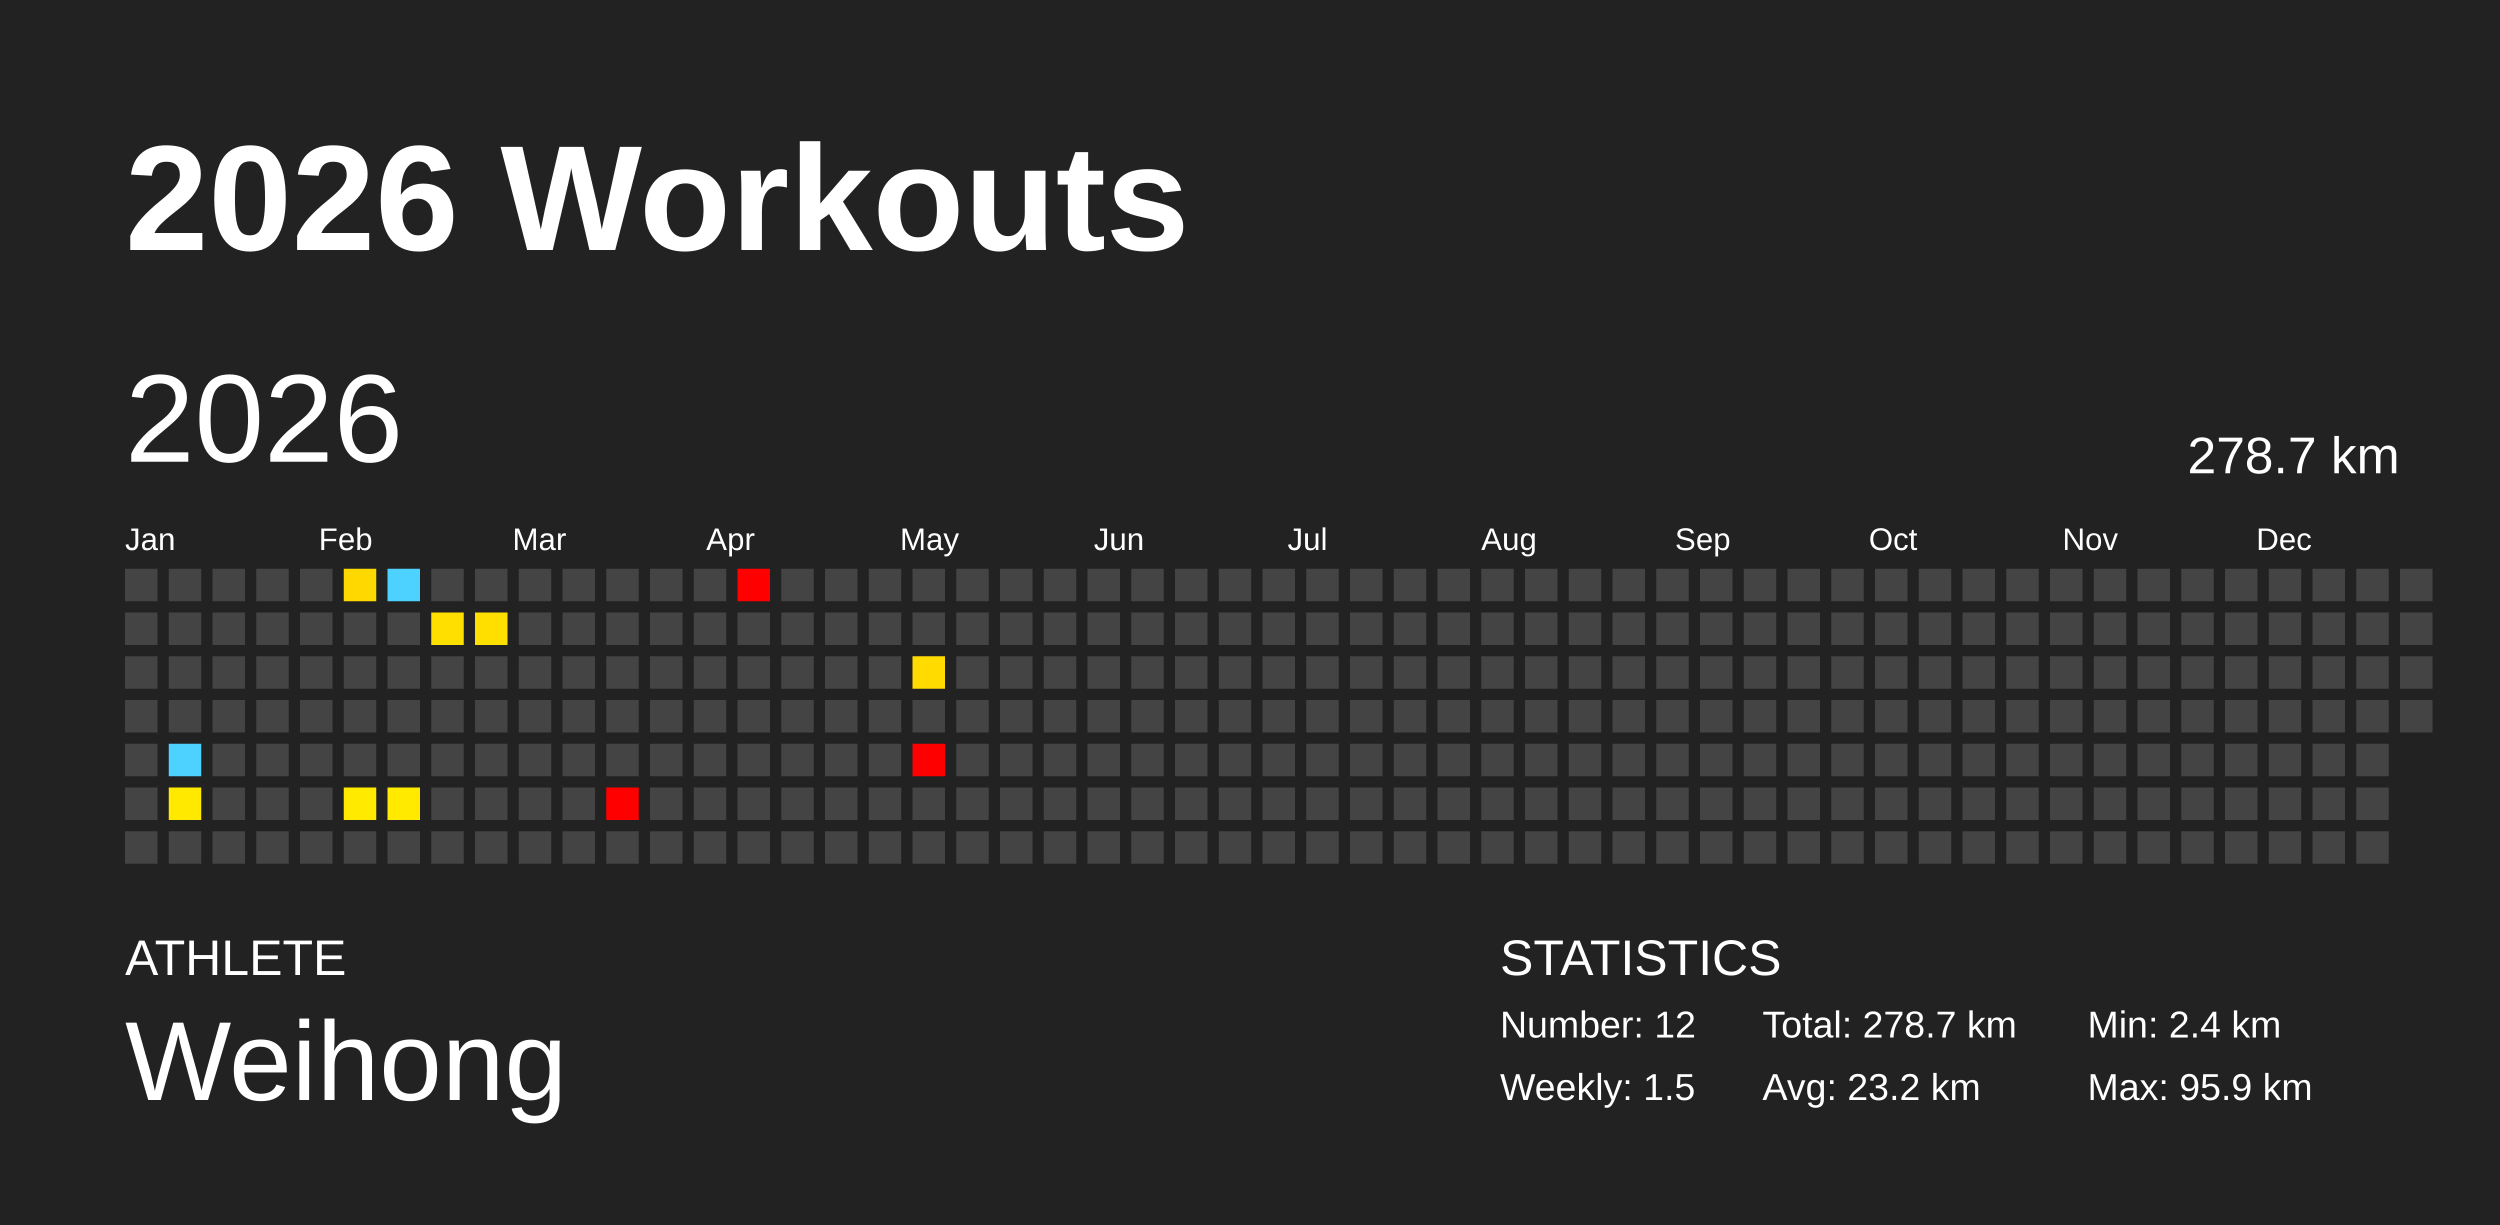
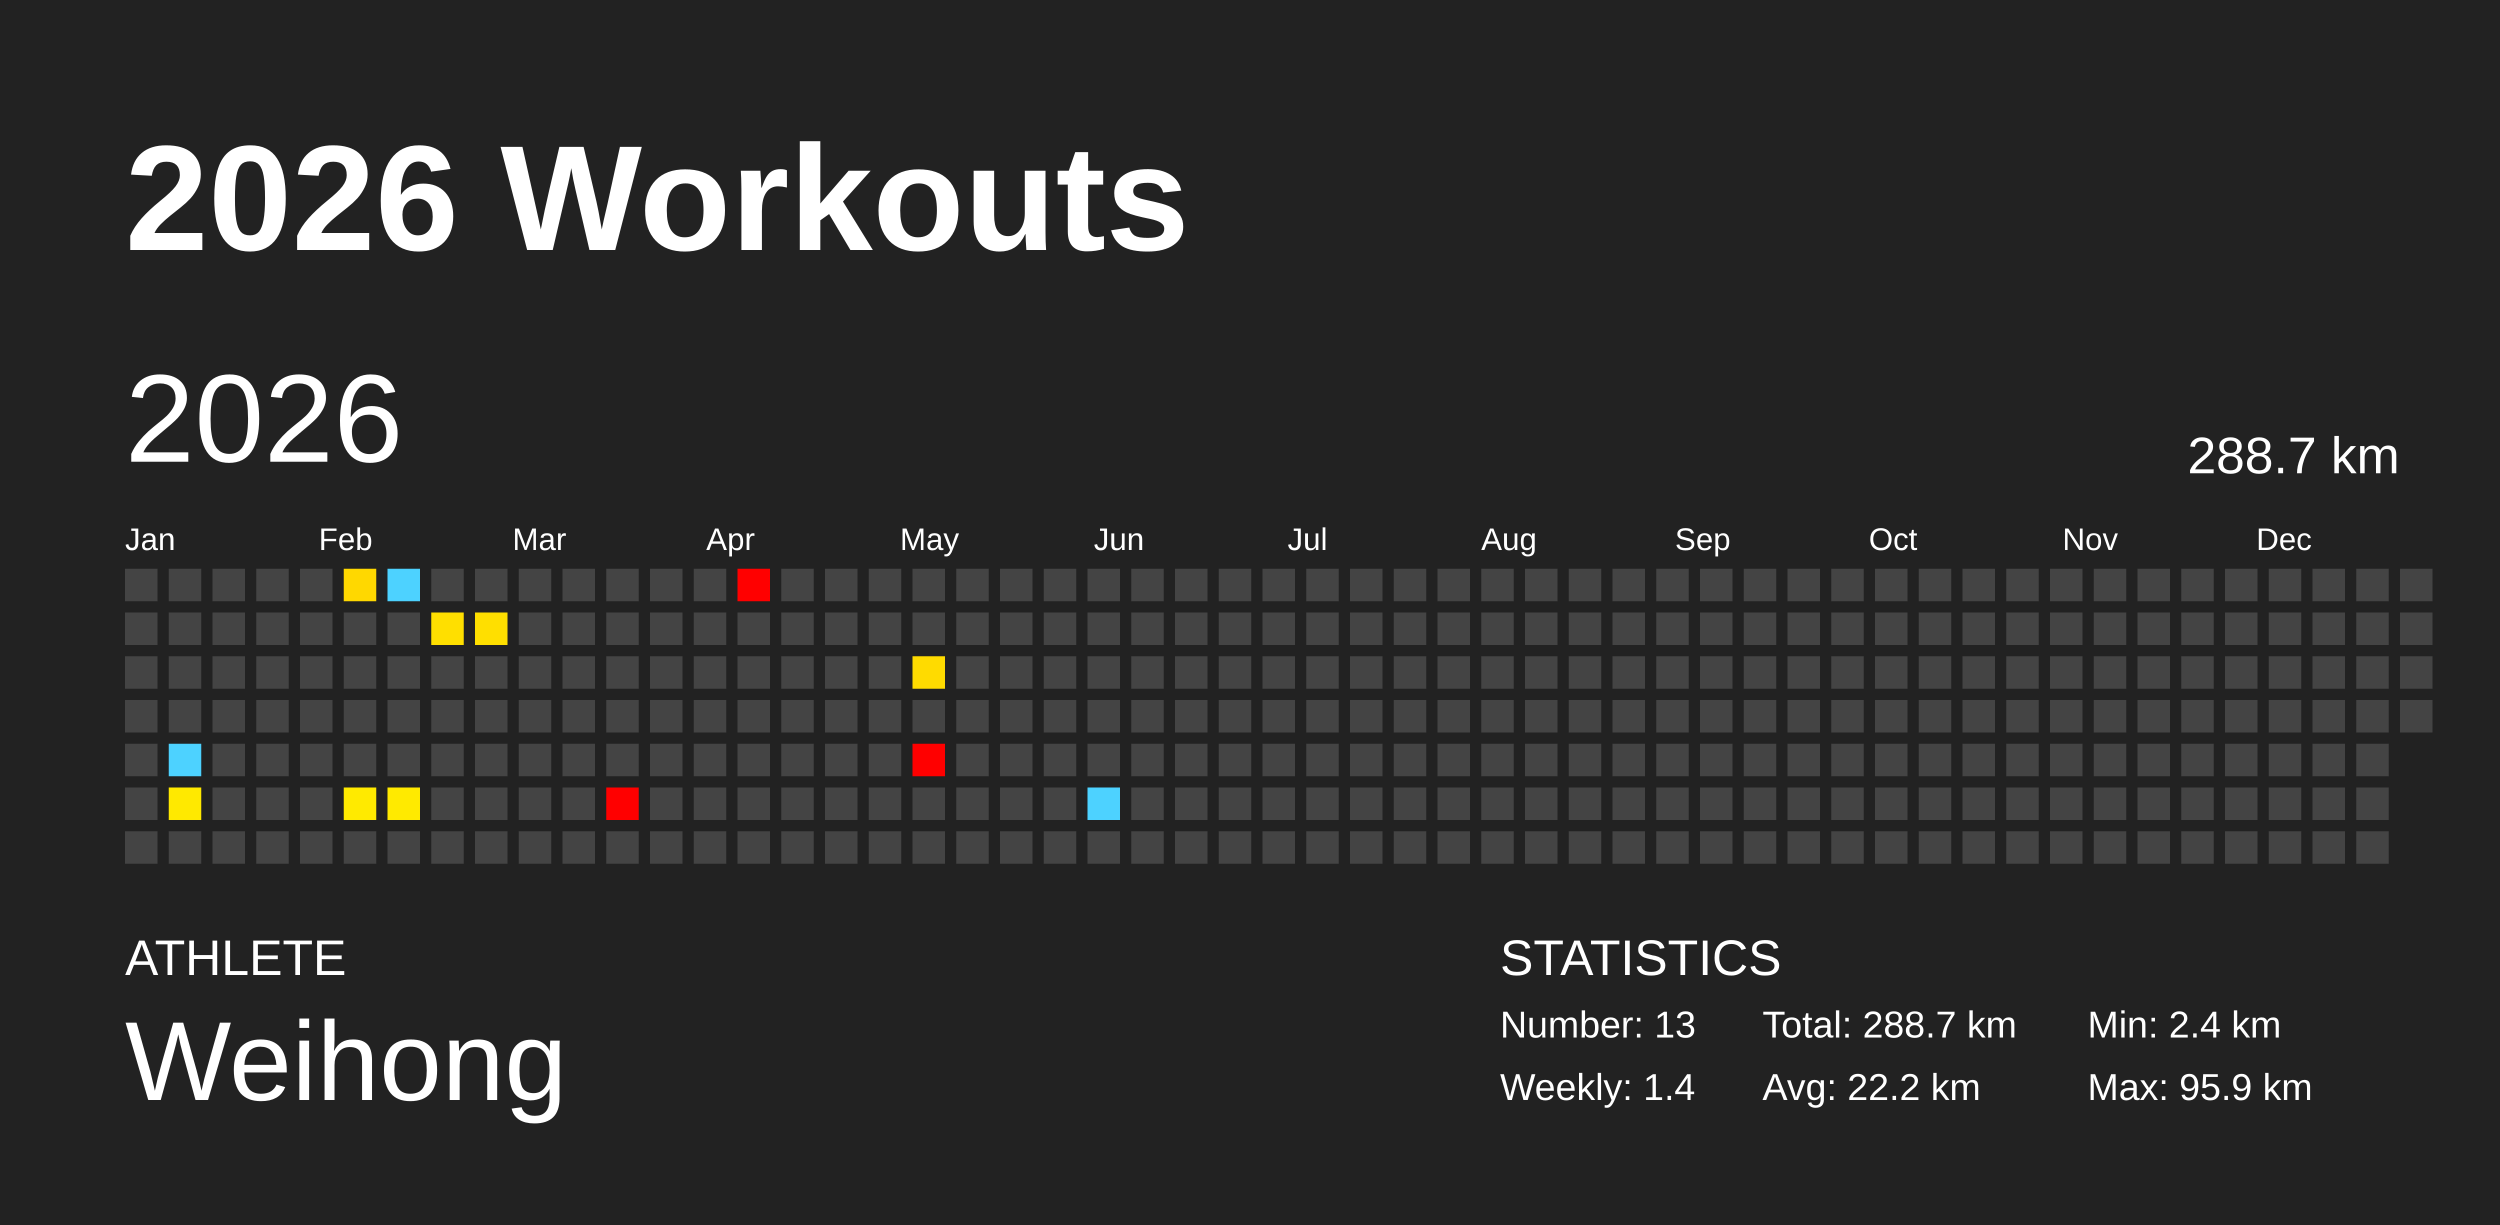
<svg xmlns="http://www.w3.org/2000/svg" baseProfile="full" height="98mm" version="1.1" viewBox="0,0,200,98" width="200mm">
  <defs />
  <rect fill="#222222" height="98" width="200" x="0" y="0" />
  <text fill="#FFFFFF" style="font-size:12px; font-family:Arial; font-weight:bold;" x="10" y="20">2026 Workouts</text>
  <text fill="#FFFFFF" style="font-size:4px; font-family:Arial" x="10" y="78">ATHLETE</text>
  <text fill="#FFFFFF" style="font-size:9px; font-family:Arial" x="10" y="88">Weihong</text>
  <text fill="#FFFFFF" style="font-size:4px; font-family:Arial" x="120" y="78">STATISTICS</text>
-   <text fill="#FFFFFF" style="font-size:3px; font-family:Arial" x="120" y="83">Number: 12</text>
-   <text fill="#FFFFFF" style="font-size:3px; font-family:Arial" x="120" y="88">Weekly: 1.5</text>
-   <text fill="#FFFFFF" style="font-size:3px; font-family:Arial" x="141" y="83">Total: 278.7 km</text>
-   <text fill="#FFFFFF" style="font-size:3px; font-family:Arial" x="141" y="88">Avg: 23.2 km</text>
+   <text fill="#FFFFFF" style="font-size:3px; font-family:Arial" x="120" y="83">Number: 13</text>
+   <text fill="#FFFFFF" style="font-size:3px; font-family:Arial" x="120" y="88">Weekly: 1.4</text>
+   <text fill="#FFFFFF" style="font-size:3px; font-family:Arial" x="141" y="83">Total: 288.7 km</text>
+   <text fill="#FFFFFF" style="font-size:3px; font-family:Arial" x="141" y="88">Avg: 22.2 km</text>
  <text fill="#FFFFFF" style="font-size:3px; font-family:Arial" x="167" y="83">Min: 2.4 km</text>
  <text fill="#FFFFFF" style="font-size:3px; font-family:Arial" x="167" y="88">Max: 95.9 km</text>
  <text dominant-baseline="hanging" fill="#FFFFFF" style="font-size:10.0px; font-family:Arial;" x="10" y="30">2026</text>
-   <text dominant-baseline="hanging" fill="#FFFFFF" style="font-size:4.125px; font-family:Arial;" x="175" y="35">278.7 km</text>
+   <text dominant-baseline="hanging" fill="#FFFFFF" style="font-size:4.125px; font-family:Arial;" x="175" y="35">288.7 km</text>
  <text fill="#FFFFFF" style="font-size:2.5px; font-family:Arial" x="10.0" y="44">Jan</text>
  <text fill="#FFFFFF" style="font-size:2.5px; font-family:Arial" x="25.5" y="44">Feb</text>
  <text fill="#FFFFFF" style="font-size:2.5px; font-family:Arial" x="41.0" y="44">Mar</text>
  <text fill="#FFFFFF" style="font-size:2.5px; font-family:Arial" x="56.5" y="44">Apr</text>
  <text fill="#FFFFFF" style="font-size:2.5px; font-family:Arial" x="72.0" y="44">May</text>
  <text fill="#FFFFFF" style="font-size:2.5px; font-family:Arial" x="87.5" y="44">Jun</text>
  <text fill="#FFFFFF" style="font-size:2.5px; font-family:Arial" x="103.0" y="44">Jul</text>
  <text fill="#FFFFFF" style="font-size:2.5px; font-family:Arial" x="118.5" y="44">Aug</text>
  <text fill="#FFFFFF" style="font-size:2.5px; font-family:Arial" x="134.0" y="44">Sep</text>
  <text fill="#FFFFFF" style="font-size:2.5px; font-family:Arial" x="149.5" y="44">Oct</text>
  <text fill="#FFFFFF" style="font-size:2.5px; font-family:Arial" x="165.0" y="44">Nov</text>
  <text fill="#FFFFFF" style="font-size:2.5px; font-family:Arial" x="180.5" y="44">Dec</text>
  <rect fill="#444444" height="2.6" width="2.6" x="10.0" y="45.5" />
  <rect fill="#444444" height="2.6" width="2.6" x="10.0" y="49.0" />
  <rect fill="#444444" height="2.6" width="2.6" x="10.0" y="52.5" />
  <rect fill="#444444" height="2.6" width="2.6" x="10.0" y="56.0" />
  <rect fill="#444444" height="2.6" width="2.6" x="10.0" y="59.5" />
  <rect fill="#444444" height="2.6" width="2.6" x="10.0" y="63.0" />
  <rect fill="#444444" height="2.6" width="2.6" x="10.0" y="66.5" />
  <rect fill="#444444" height="2.6" width="2.6" x="13.5" y="45.5" />
  <rect fill="#444444" height="2.6" width="2.6" x="13.5" y="49.0" />
  <rect fill="#444444" height="2.6" width="2.6" x="13.5" y="52.5" />
  <rect fill="#444444" height="2.6" width="2.6" x="13.5" y="56.0" />
  <rect fill="#4dd2ff" height="2.6" width="2.6" x="13.5" y="59.5" />
  <rect fill="#ffe900" height="2.6" width="2.6" x="13.5" y="63.0" />
  <rect fill="#444444" height="2.6" width="2.6" x="13.5" y="66.5" />
  <rect fill="#444444" height="2.6" width="2.6" x="17.0" y="45.5" />
  <rect fill="#444444" height="2.6" width="2.6" x="17.0" y="49.0" />
  <rect fill="#444444" height="2.6" width="2.6" x="17.0" y="52.5" />
  <rect fill="#444444" height="2.6" width="2.6" x="17.0" y="56.0" />
  <rect fill="#444444" height="2.6" width="2.6" x="17.0" y="59.5" />
  <rect fill="#444444" height="2.6" width="2.6" x="17.0" y="63.0" />
  <rect fill="#444444" height="2.6" width="2.6" x="17.0" y="66.5" />
  <rect fill="#444444" height="2.6" width="2.6" x="20.5" y="45.5" />
  <rect fill="#444444" height="2.6" width="2.6" x="20.5" y="49.0" />
  <rect fill="#444444" height="2.6" width="2.6" x="20.5" y="52.5" />
  <rect fill="#444444" height="2.6" width="2.6" x="20.5" y="56.0" />
  <rect fill="#444444" height="2.6" width="2.6" x="20.5" y="59.5" />
  <rect fill="#444444" height="2.6" width="2.6" x="20.5" y="63.0" />
  <rect fill="#444444" height="2.6" width="2.6" x="20.5" y="66.5" />
  <rect fill="#444444" height="2.6" width="2.6" x="24.0" y="45.5" />
  <rect fill="#444444" height="2.6" width="2.6" x="24.0" y="49.0" />
  <rect fill="#444444" height="2.6" width="2.6" x="24.0" y="52.5" />
  <rect fill="#444444" height="2.6" width="2.6" x="24.0" y="56.0" />
  <rect fill="#444444" height="2.6" width="2.6" x="24.0" y="59.5" />
  <rect fill="#444444" height="2.6" width="2.6" x="24.0" y="63.0" />
  <rect fill="#444444" height="2.6" width="2.6" x="24.0" y="66.5" />
  <rect fill="#ffd800" height="2.6" width="2.6" x="27.5" y="45.5" />
  <rect fill="#444444" height="2.6" width="2.6" x="27.5" y="49.0" />
  <rect fill="#444444" height="2.6" width="2.6" x="27.5" y="52.5" />
  <rect fill="#444444" height="2.6" width="2.6" x="27.5" y="56.0" />
  <rect fill="#444444" height="2.6" width="2.6" x="27.5" y="59.5" />
  <rect fill="#ffea00" height="2.6" width="2.6" x="27.5" y="63.0" />
  <rect fill="#444444" height="2.6" width="2.6" x="27.5" y="66.5" />
  <rect fill="#4dd2ff" height="2.6" width="2.6" x="31.0" y="45.5" />
  <rect fill="#444444" height="2.6" width="2.6" x="31.0" y="49.0" />
  <rect fill="#444444" height="2.6" width="2.6" x="31.0" y="52.5" />
  <rect fill="#444444" height="2.6" width="2.6" x="31.0" y="56.0" />
  <rect fill="#444444" height="2.6" width="2.6" x="31.0" y="59.5" />
  <rect fill="#ffea00" height="2.6" width="2.6" x="31.0" y="63.0" />
  <rect fill="#444444" height="2.6" width="2.6" x="31.0" y="66.5" />
  <rect fill="#444444" height="2.6" width="2.6" x="34.5" y="45.5" />
  <rect fill="#ffdf00" height="2.6" width="2.6" x="34.5" y="49.0" />
  <rect fill="#444444" height="2.6" width="2.6" x="34.5" y="52.5" />
  <rect fill="#444444" height="2.6" width="2.6" x="34.5" y="56.0" />
  <rect fill="#444444" height="2.6" width="2.6" x="34.5" y="59.5" />
  <rect fill="#444444" height="2.6" width="2.6" x="34.5" y="63.0" />
  <rect fill="#444444" height="2.6" width="2.6" x="34.5" y="66.5" />
  <rect fill="#444444" height="2.6" width="2.6" x="38.0" y="45.5" />
  <rect fill="#ffdf00" height="2.6" width="2.6" x="38.0" y="49.0" />
  <rect fill="#444444" height="2.6" width="2.6" x="38.0" y="52.5" />
  <rect fill="#444444" height="2.6" width="2.6" x="38.0" y="56.0" />
  <rect fill="#444444" height="2.6" width="2.6" x="38.0" y="59.5" />
  <rect fill="#444444" height="2.6" width="2.6" x="38.0" y="63.0" />
  <rect fill="#444444" height="2.6" width="2.6" x="38.0" y="66.5" />
  <rect fill="#444444" height="2.6" width="2.6" x="41.5" y="45.5" />
  <rect fill="#444444" height="2.6" width="2.6" x="41.5" y="49.0" />
  <rect fill="#444444" height="2.6" width="2.6" x="41.5" y="52.5" />
  <rect fill="#444444" height="2.6" width="2.6" x="41.5" y="56.0" />
  <rect fill="#444444" height="2.6" width="2.6" x="41.5" y="59.5" />
  <rect fill="#444444" height="2.6" width="2.6" x="41.5" y="63.0" />
  <rect fill="#444444" height="2.6" width="2.6" x="41.5" y="66.5" />
  <rect fill="#444444" height="2.6" width="2.6" x="45.0" y="45.5" />
  <rect fill="#444444" height="2.6" width="2.6" x="45.0" y="49.0" />
  <rect fill="#444444" height="2.6" width="2.6" x="45.0" y="52.5" />
  <rect fill="#444444" height="2.6" width="2.6" x="45.0" y="56.0" />
  <rect fill="#444444" height="2.6" width="2.6" x="45.0" y="59.5" />
  <rect fill="#444444" height="2.6" width="2.6" x="45.0" y="63.0" />
  <rect fill="#444444" height="2.6" width="2.6" x="45.0" y="66.5" />
  <rect fill="#444444" height="2.6" width="2.6" x="48.5" y="45.5" />
  <rect fill="#444444" height="2.6" width="2.6" x="48.5" y="49.0" />
  <rect fill="#444444" height="2.6" width="2.6" x="48.5" y="52.5" />
  <rect fill="#444444" height="2.6" width="2.6" x="48.5" y="56.0" />
  <rect fill="#444444" height="2.6" width="2.6" x="48.5" y="59.5" />
  <rect fill="red" height="2.6" width="2.6" x="48.5" y="63.0" />
  <rect fill="#444444" height="2.6" width="2.6" x="48.5" y="66.5" />
  <rect fill="#444444" height="2.6" width="2.6" x="52.0" y="45.5" />
  <rect fill="#444444" height="2.6" width="2.6" x="52.0" y="49.0" />
  <rect fill="#444444" height="2.6" width="2.6" x="52.0" y="52.5" />
  <rect fill="#444444" height="2.6" width="2.6" x="52.0" y="56.0" />
  <rect fill="#444444" height="2.6" width="2.6" x="52.0" y="59.5" />
  <rect fill="#444444" height="2.6" width="2.6" x="52.0" y="63.0" />
  <rect fill="#444444" height="2.6" width="2.6" x="52.0" y="66.5" />
  <rect fill="#444444" height="2.6" width="2.6" x="55.5" y="45.5" />
  <rect fill="#444444" height="2.6" width="2.6" x="55.5" y="49.0" />
  <rect fill="#444444" height="2.6" width="2.6" x="55.5" y="52.5" />
  <rect fill="#444444" height="2.6" width="2.6" x="55.5" y="56.0" />
  <rect fill="#444444" height="2.6" width="2.6" x="55.5" y="59.5" />
  <rect fill="#444444" height="2.6" width="2.6" x="55.5" y="63.0" />
  <rect fill="#444444" height="2.6" width="2.6" x="55.5" y="66.5" />
  <rect fill="red" height="2.6" width="2.6" x="59.0" y="45.5" />
  <rect fill="#444444" height="2.6" width="2.6" x="59.0" y="49.0" />
  <rect fill="#444444" height="2.6" width="2.6" x="59.0" y="52.5" />
  <rect fill="#444444" height="2.6" width="2.6" x="59.0" y="56.0" />
  <rect fill="#444444" height="2.6" width="2.6" x="59.0" y="59.5" />
  <rect fill="#444444" height="2.6" width="2.6" x="59.0" y="63.0" />
  <rect fill="#444444" height="2.6" width="2.6" x="59.0" y="66.5" />
  <rect fill="#444444" height="2.6" width="2.6" x="62.5" y="45.5" />
  <rect fill="#444444" height="2.6" width="2.6" x="62.5" y="49.0" />
  <rect fill="#444444" height="2.6" width="2.6" x="62.5" y="52.5" />
  <rect fill="#444444" height="2.6" width="2.6" x="62.5" y="56.0" />
  <rect fill="#444444" height="2.6" width="2.6" x="62.5" y="59.5" />
  <rect fill="#444444" height="2.6" width="2.6" x="62.5" y="63.0" />
  <rect fill="#444444" height="2.6" width="2.6" x="62.5" y="66.5" />
  <rect fill="#444444" height="2.6" width="2.6" x="66.0" y="45.5" />
  <rect fill="#444444" height="2.6" width="2.6" x="66.0" y="49.0" />
  <rect fill="#444444" height="2.6" width="2.6" x="66.0" y="52.5" />
  <rect fill="#444444" height="2.6" width="2.6" x="66.0" y="56.0" />
  <rect fill="#444444" height="2.6" width="2.6" x="66.0" y="59.5" />
  <rect fill="#444444" height="2.6" width="2.6" x="66.0" y="63.0" />
  <rect fill="#444444" height="2.6" width="2.6" x="66.0" y="66.5" />
  <rect fill="#444444" height="2.6" width="2.6" x="69.5" y="45.5" />
  <rect fill="#444444" height="2.6" width="2.6" x="69.5" y="49.0" />
  <rect fill="#444444" height="2.6" width="2.6" x="69.5" y="52.5" />
  <rect fill="#444444" height="2.6" width="2.6" x="69.5" y="56.0" />
  <rect fill="#444444" height="2.6" width="2.6" x="69.5" y="59.5" />
  <rect fill="#444444" height="2.6" width="2.6" x="69.5" y="63.0" />
  <rect fill="#444444" height="2.6" width="2.6" x="69.5" y="66.5" />
  <rect fill="#444444" height="2.6" width="2.6" x="73.0" y="45.5" />
  <rect fill="#444444" height="2.6" width="2.6" x="73.0" y="49.0" />
  <rect fill="#ffdb00" height="2.6" width="2.6" x="73.0" y="52.5" />
  <rect fill="#444444" height="2.6" width="2.6" x="73.0" y="56.0" />
  <rect fill="red" height="2.6" width="2.6" x="73.0" y="59.5" />
  <rect fill="#444444" height="2.6" width="2.6" x="73.0" y="63.0" />
  <rect fill="#444444" height="2.6" width="2.6" x="73.0" y="66.5" />
  <rect fill="#444444" height="2.6" width="2.6" x="76.5" y="45.5" />
  <rect fill="#444444" height="2.6" width="2.6" x="76.5" y="49.0" />
  <rect fill="#444444" height="2.6" width="2.6" x="76.5" y="52.5" />
  <rect fill="#444444" height="2.6" width="2.6" x="76.5" y="56.0" />
  <rect fill="#444444" height="2.6" width="2.6" x="76.5" y="59.5" />
  <rect fill="#444444" height="2.6" width="2.6" x="76.5" y="63.0" />
  <rect fill="#444444" height="2.6" width="2.6" x="76.5" y="66.5" />
  <rect fill="#444444" height="2.6" width="2.6" x="80.0" y="45.5" />
  <rect fill="#444444" height="2.6" width="2.6" x="80.0" y="49.0" />
  <rect fill="#444444" height="2.6" width="2.6" x="80.0" y="52.5" />
  <rect fill="#444444" height="2.6" width="2.6" x="80.0" y="56.0" />
  <rect fill="#444444" height="2.6" width="2.6" x="80.0" y="59.5" />
  <rect fill="#444444" height="2.6" width="2.6" x="80.0" y="63.0" />
  <rect fill="#444444" height="2.6" width="2.6" x="80.0" y="66.5" />
  <rect fill="#444444" height="2.6" width="2.6" x="83.5" y="45.5" />
  <rect fill="#444444" height="2.6" width="2.6" x="83.5" y="49.0" />
  <rect fill="#444444" height="2.6" width="2.6" x="83.5" y="52.5" />
  <rect fill="#444444" height="2.6" width="2.6" x="83.5" y="56.0" />
  <rect fill="#444444" height="2.6" width="2.6" x="83.5" y="59.5" />
  <rect fill="#444444" height="2.6" width="2.6" x="83.5" y="63.0" />
  <rect fill="#444444" height="2.6" width="2.6" x="83.5" y="66.5" />
  <rect fill="#444444" height="2.6" width="2.6" x="87.0" y="45.5" />
  <rect fill="#444444" height="2.6" width="2.6" x="87.0" y="49.0" />
  <rect fill="#444444" height="2.6" width="2.6" x="87.0" y="52.5" />
  <rect fill="#444444" height="2.6" width="2.6" x="87.0" y="56.0" />
  <rect fill="#444444" height="2.6" width="2.6" x="87.0" y="59.5" />
-   <rect fill="#444444" height="2.6" width="2.6" x="87.0" y="63.0" />
+   <rect fill="#4dd2ff" height="2.6" width="2.6" x="87.0" y="63.0" />
  <rect fill="#444444" height="2.6" width="2.6" x="87.0" y="66.5" />
  <rect fill="#444444" height="2.6" width="2.6" x="90.5" y="45.5" />
  <rect fill="#444444" height="2.6" width="2.6" x="90.5" y="49.0" />
  <rect fill="#444444" height="2.6" width="2.6" x="90.5" y="52.5" />
  <rect fill="#444444" height="2.6" width="2.6" x="90.5" y="56.0" />
  <rect fill="#444444" height="2.6" width="2.6" x="90.5" y="59.5" />
  <rect fill="#444444" height="2.6" width="2.6" x="90.5" y="63.0" />
  <rect fill="#444444" height="2.6" width="2.6" x="90.5" y="66.5" />
  <rect fill="#444444" height="2.6" width="2.6" x="94.0" y="45.5" />
  <rect fill="#444444" height="2.6" width="2.6" x="94.0" y="49.0" />
  <rect fill="#444444" height="2.6" width="2.6" x="94.0" y="52.5" />
  <rect fill="#444444" height="2.6" width="2.6" x="94.0" y="56.0" />
  <rect fill="#444444" height="2.6" width="2.6" x="94.0" y="59.5" />
  <rect fill="#444444" height="2.6" width="2.6" x="94.0" y="63.0" />
  <rect fill="#444444" height="2.6" width="2.6" x="94.0" y="66.5" />
  <rect fill="#444444" height="2.6" width="2.6" x="97.5" y="45.5" />
  <rect fill="#444444" height="2.6" width="2.6" x="97.5" y="49.0" />
  <rect fill="#444444" height="2.6" width="2.6" x="97.5" y="52.5" />
  <rect fill="#444444" height="2.6" width="2.6" x="97.5" y="56.0" />
  <rect fill="#444444" height="2.6" width="2.6" x="97.5" y="59.5" />
  <rect fill="#444444" height="2.6" width="2.6" x="97.5" y="63.0" />
  <rect fill="#444444" height="2.6" width="2.6" x="97.5" y="66.5" />
  <rect fill="#444444" height="2.6" width="2.6" x="101.0" y="45.5" />
  <rect fill="#444444" height="2.6" width="2.6" x="101.0" y="49.0" />
  <rect fill="#444444" height="2.6" width="2.6" x="101.0" y="52.5" />
  <rect fill="#444444" height="2.6" width="2.6" x="101.0" y="56.0" />
  <rect fill="#444444" height="2.6" width="2.6" x="101.0" y="59.5" />
  <rect fill="#444444" height="2.6" width="2.6" x="101.0" y="63.0" />
  <rect fill="#444444" height="2.6" width="2.6" x="101.0" y="66.5" />
  <rect fill="#444444" height="2.6" width="2.6" x="104.5" y="45.5" />
  <rect fill="#444444" height="2.6" width="2.6" x="104.5" y="49.0" />
  <rect fill="#444444" height="2.6" width="2.6" x="104.5" y="52.5" />
  <rect fill="#444444" height="2.6" width="2.6" x="104.5" y="56.0" />
  <rect fill="#444444" height="2.6" width="2.6" x="104.5" y="59.5" />
  <rect fill="#444444" height="2.6" width="2.6" x="104.5" y="63.0" />
  <rect fill="#444444" height="2.6" width="2.6" x="104.5" y="66.5" />
  <rect fill="#444444" height="2.6" width="2.6" x="108.0" y="45.5" />
  <rect fill="#444444" height="2.6" width="2.6" x="108.0" y="49.0" />
  <rect fill="#444444" height="2.6" width="2.6" x="108.0" y="52.5" />
  <rect fill="#444444" height="2.6" width="2.6" x="108.0" y="56.0" />
  <rect fill="#444444" height="2.6" width="2.6" x="108.0" y="59.5" />
  <rect fill="#444444" height="2.6" width="2.6" x="108.0" y="63.0" />
  <rect fill="#444444" height="2.6" width="2.6" x="108.0" y="66.5" />
  <rect fill="#444444" height="2.6" width="2.6" x="111.5" y="45.5" />
  <rect fill="#444444" height="2.6" width="2.6" x="111.5" y="49.0" />
  <rect fill="#444444" height="2.6" width="2.6" x="111.5" y="52.5" />
  <rect fill="#444444" height="2.6" width="2.6" x="111.5" y="56.0" />
  <rect fill="#444444" height="2.6" width="2.6" x="111.5" y="59.5" />
  <rect fill="#444444" height="2.6" width="2.6" x="111.5" y="63.0" />
  <rect fill="#444444" height="2.6" width="2.6" x="111.5" y="66.5" />
  <rect fill="#444444" height="2.6" width="2.6" x="115.0" y="45.5" />
  <rect fill="#444444" height="2.6" width="2.6" x="115.0" y="49.0" />
  <rect fill="#444444" height="2.6" width="2.6" x="115.0" y="52.5" />
  <rect fill="#444444" height="2.6" width="2.6" x="115.0" y="56.0" />
  <rect fill="#444444" height="2.6" width="2.6" x="115.0" y="59.5" />
  <rect fill="#444444" height="2.6" width="2.6" x="115.0" y="63.0" />
  <rect fill="#444444" height="2.6" width="2.6" x="115.0" y="66.5" />
  <rect fill="#444444" height="2.6" width="2.6" x="118.5" y="45.5" />
  <rect fill="#444444" height="2.6" width="2.6" x="118.5" y="49.0" />
  <rect fill="#444444" height="2.6" width="2.6" x="118.5" y="52.5" />
  <rect fill="#444444" height="2.6" width="2.6" x="118.5" y="56.0" />
  <rect fill="#444444" height="2.6" width="2.6" x="118.5" y="59.5" />
  <rect fill="#444444" height="2.6" width="2.6" x="118.5" y="63.0" />
  <rect fill="#444444" height="2.6" width="2.6" x="118.5" y="66.5" />
  <rect fill="#444444" height="2.6" width="2.6" x="122.0" y="45.5" />
  <rect fill="#444444" height="2.6" width="2.6" x="122.0" y="49.0" />
  <rect fill="#444444" height="2.6" width="2.6" x="122.0" y="52.5" />
  <rect fill="#444444" height="2.6" width="2.6" x="122.0" y="56.0" />
  <rect fill="#444444" height="2.6" width="2.6" x="122.0" y="59.5" />
  <rect fill="#444444" height="2.6" width="2.6" x="122.0" y="63.0" />
  <rect fill="#444444" height="2.6" width="2.6" x="122.0" y="66.5" />
  <rect fill="#444444" height="2.6" width="2.6" x="125.5" y="45.5" />
  <rect fill="#444444" height="2.6" width="2.6" x="125.5" y="49.0" />
  <rect fill="#444444" height="2.6" width="2.6" x="125.5" y="52.5" />
  <rect fill="#444444" height="2.6" width="2.6" x="125.5" y="56.0" />
  <rect fill="#444444" height="2.6" width="2.6" x="125.5" y="59.5" />
  <rect fill="#444444" height="2.6" width="2.6" x="125.5" y="63.0" />
  <rect fill="#444444" height="2.6" width="2.6" x="125.5" y="66.5" />
  <rect fill="#444444" height="2.6" width="2.6" x="129.0" y="45.5" />
  <rect fill="#444444" height="2.6" width="2.6" x="129.0" y="49.0" />
  <rect fill="#444444" height="2.6" width="2.6" x="129.0" y="52.5" />
  <rect fill="#444444" height="2.6" width="2.6" x="129.0" y="56.0" />
  <rect fill="#444444" height="2.6" width="2.6" x="129.0" y="59.5" />
  <rect fill="#444444" height="2.6" width="2.6" x="129.0" y="63.0" />
  <rect fill="#444444" height="2.6" width="2.6" x="129.0" y="66.5" />
  <rect fill="#444444" height="2.6" width="2.6" x="132.5" y="45.5" />
  <rect fill="#444444" height="2.6" width="2.6" x="132.5" y="49.0" />
  <rect fill="#444444" height="2.6" width="2.6" x="132.5" y="52.5" />
  <rect fill="#444444" height="2.6" width="2.6" x="132.5" y="56.0" />
  <rect fill="#444444" height="2.6" width="2.6" x="132.5" y="59.5" />
  <rect fill="#444444" height="2.6" width="2.6" x="132.5" y="63.0" />
  <rect fill="#444444" height="2.6" width="2.6" x="132.5" y="66.5" />
  <rect fill="#444444" height="2.6" width="2.6" x="136.0" y="45.5" />
  <rect fill="#444444" height="2.6" width="2.6" x="136.0" y="49.0" />
  <rect fill="#444444" height="2.6" width="2.6" x="136.0" y="52.5" />
  <rect fill="#444444" height="2.6" width="2.6" x="136.0" y="56.0" />
  <rect fill="#444444" height="2.6" width="2.6" x="136.0" y="59.5" />
  <rect fill="#444444" height="2.6" width="2.6" x="136.0" y="63.0" />
  <rect fill="#444444" height="2.6" width="2.6" x="136.0" y="66.5" />
  <rect fill="#444444" height="2.6" width="2.6" x="139.5" y="45.5" />
  <rect fill="#444444" height="2.6" width="2.6" x="139.5" y="49.0" />
  <rect fill="#444444" height="2.6" width="2.6" x="139.5" y="52.5" />
  <rect fill="#444444" height="2.6" width="2.6" x="139.5" y="56.0" />
  <rect fill="#444444" height="2.6" width="2.6" x="139.5" y="59.5" />
  <rect fill="#444444" height="2.6" width="2.6" x="139.5" y="63.0" />
  <rect fill="#444444" height="2.6" width="2.6" x="139.5" y="66.5" />
  <rect fill="#444444" height="2.6" width="2.6" x="143.0" y="45.5" />
  <rect fill="#444444" height="2.6" width="2.6" x="143.0" y="49.0" />
  <rect fill="#444444" height="2.6" width="2.6" x="143.0" y="52.5" />
  <rect fill="#444444" height="2.6" width="2.6" x="143.0" y="56.0" />
  <rect fill="#444444" height="2.6" width="2.6" x="143.0" y="59.5" />
  <rect fill="#444444" height="2.6" width="2.6" x="143.0" y="63.0" />
  <rect fill="#444444" height="2.6" width="2.6" x="143.0" y="66.5" />
  <rect fill="#444444" height="2.6" width="2.6" x="146.5" y="45.5" />
  <rect fill="#444444" height="2.6" width="2.6" x="146.5" y="49.0" />
  <rect fill="#444444" height="2.6" width="2.6" x="146.5" y="52.5" />
  <rect fill="#444444" height="2.6" width="2.6" x="146.5" y="56.0" />
  <rect fill="#444444" height="2.6" width="2.6" x="146.5" y="59.5" />
  <rect fill="#444444" height="2.6" width="2.6" x="146.5" y="63.0" />
  <rect fill="#444444" height="2.6" width="2.6" x="146.5" y="66.5" />
  <rect fill="#444444" height="2.6" width="2.6" x="150.0" y="45.5" />
  <rect fill="#444444" height="2.6" width="2.6" x="150.0" y="49.0" />
  <rect fill="#444444" height="2.6" width="2.6" x="150.0" y="52.5" />
  <rect fill="#444444" height="2.6" width="2.6" x="150.0" y="56.0" />
  <rect fill="#444444" height="2.6" width="2.6" x="150.0" y="59.5" />
  <rect fill="#444444" height="2.6" width="2.6" x="150.0" y="63.0" />
  <rect fill="#444444" height="2.6" width="2.6" x="150.0" y="66.5" />
  <rect fill="#444444" height="2.6" width="2.6" x="153.5" y="45.5" />
  <rect fill="#444444" height="2.6" width="2.6" x="153.5" y="49.0" />
  <rect fill="#444444" height="2.6" width="2.6" x="153.5" y="52.5" />
  <rect fill="#444444" height="2.6" width="2.6" x="153.5" y="56.0" />
  <rect fill="#444444" height="2.6" width="2.6" x="153.5" y="59.5" />
  <rect fill="#444444" height="2.6" width="2.6" x="153.5" y="63.0" />
  <rect fill="#444444" height="2.6" width="2.6" x="153.5" y="66.5" />
  <rect fill="#444444" height="2.6" width="2.6" x="157.0" y="45.5" />
  <rect fill="#444444" height="2.6" width="2.6" x="157.0" y="49.0" />
  <rect fill="#444444" height="2.6" width="2.6" x="157.0" y="52.5" />
  <rect fill="#444444" height="2.6" width="2.6" x="157.0" y="56.0" />
  <rect fill="#444444" height="2.6" width="2.6" x="157.0" y="59.5" />
  <rect fill="#444444" height="2.6" width="2.6" x="157.0" y="63.0" />
  <rect fill="#444444" height="2.6" width="2.6" x="157.0" y="66.5" />
  <rect fill="#444444" height="2.6" width="2.6" x="160.5" y="45.5" />
  <rect fill="#444444" height="2.6" width="2.6" x="160.5" y="49.0" />
  <rect fill="#444444" height="2.6" width="2.6" x="160.5" y="52.5" />
  <rect fill="#444444" height="2.6" width="2.6" x="160.5" y="56.0" />
  <rect fill="#444444" height="2.6" width="2.6" x="160.5" y="59.5" />
  <rect fill="#444444" height="2.6" width="2.6" x="160.5" y="63.0" />
  <rect fill="#444444" height="2.6" width="2.6" x="160.5" y="66.5" />
  <rect fill="#444444" height="2.6" width="2.6" x="164.0" y="45.5" />
  <rect fill="#444444" height="2.6" width="2.6" x="164.0" y="49.0" />
  <rect fill="#444444" height="2.6" width="2.6" x="164.0" y="52.5" />
  <rect fill="#444444" height="2.6" width="2.6" x="164.0" y="56.0" />
  <rect fill="#444444" height="2.6" width="2.6" x="164.0" y="59.5" />
  <rect fill="#444444" height="2.6" width="2.6" x="164.0" y="63.0" />
  <rect fill="#444444" height="2.6" width="2.6" x="164.0" y="66.5" />
  <rect fill="#444444" height="2.6" width="2.6" x="167.5" y="45.5" />
  <rect fill="#444444" height="2.6" width="2.6" x="167.5" y="49.0" />
  <rect fill="#444444" height="2.6" width="2.6" x="167.5" y="52.5" />
  <rect fill="#444444" height="2.6" width="2.6" x="167.5" y="56.0" />
  <rect fill="#444444" height="2.6" width="2.6" x="167.5" y="59.5" />
  <rect fill="#444444" height="2.6" width="2.6" x="167.5" y="63.0" />
  <rect fill="#444444" height="2.6" width="2.6" x="167.5" y="66.5" />
  <rect fill="#444444" height="2.6" width="2.6" x="171.0" y="45.5" />
  <rect fill="#444444" height="2.6" width="2.6" x="171.0" y="49.0" />
  <rect fill="#444444" height="2.6" width="2.6" x="171.0" y="52.5" />
  <rect fill="#444444" height="2.6" width="2.6" x="171.0" y="56.0" />
  <rect fill="#444444" height="2.6" width="2.6" x="171.0" y="59.5" />
  <rect fill="#444444" height="2.6" width="2.6" x="171.0" y="63.0" />
  <rect fill="#444444" height="2.6" width="2.6" x="171.0" y="66.5" />
  <rect fill="#444444" height="2.6" width="2.6" x="174.5" y="45.5" />
  <rect fill="#444444" height="2.6" width="2.6" x="174.5" y="49.0" />
  <rect fill="#444444" height="2.6" width="2.6" x="174.5" y="52.5" />
  <rect fill="#444444" height="2.6" width="2.6" x="174.5" y="56.0" />
  <rect fill="#444444" height="2.6" width="2.6" x="174.5" y="59.5" />
  <rect fill="#444444" height="2.6" width="2.6" x="174.5" y="63.0" />
  <rect fill="#444444" height="2.6" width="2.6" x="174.5" y="66.5" />
  <rect fill="#444444" height="2.6" width="2.6" x="178.0" y="45.5" />
  <rect fill="#444444" height="2.6" width="2.6" x="178.0" y="49.0" />
  <rect fill="#444444" height="2.6" width="2.6" x="178.0" y="52.5" />
  <rect fill="#444444" height="2.6" width="2.6" x="178.0" y="56.0" />
  <rect fill="#444444" height="2.6" width="2.6" x="178.0" y="59.5" />
  <rect fill="#444444" height="2.6" width="2.6" x="178.0" y="63.0" />
  <rect fill="#444444" height="2.6" width="2.6" x="178.0" y="66.5" />
  <rect fill="#444444" height="2.6" width="2.6" x="181.5" y="45.5" />
  <rect fill="#444444" height="2.6" width="2.6" x="181.5" y="49.0" />
  <rect fill="#444444" height="2.6" width="2.6" x="181.5" y="52.5" />
  <rect fill="#444444" height="2.6" width="2.6" x="181.5" y="56.0" />
  <rect fill="#444444" height="2.6" width="2.6" x="181.5" y="59.5" />
  <rect fill="#444444" height="2.6" width="2.6" x="181.5" y="63.0" />
  <rect fill="#444444" height="2.6" width="2.6" x="181.5" y="66.5" />
  <rect fill="#444444" height="2.6" width="2.6" x="185.0" y="45.5" />
  <rect fill="#444444" height="2.6" width="2.6" x="185.0" y="49.0" />
  <rect fill="#444444" height="2.6" width="2.6" x="185.0" y="52.5" />
  <rect fill="#444444" height="2.6" width="2.6" x="185.0" y="56.0" />
  <rect fill="#444444" height="2.6" width="2.6" x="185.0" y="59.5" />
  <rect fill="#444444" height="2.6" width="2.6" x="185.0" y="63.0" />
  <rect fill="#444444" height="2.6" width="2.6" x="185.0" y="66.5" />
  <rect fill="#444444" height="2.6" width="2.6" x="188.5" y="45.5" />
  <rect fill="#444444" height="2.6" width="2.6" x="188.5" y="49.0" />
  <rect fill="#444444" height="2.6" width="2.6" x="188.5" y="52.5" />
  <rect fill="#444444" height="2.6" width="2.6" x="188.5" y="56.0" />
  <rect fill="#444444" height="2.6" width="2.6" x="188.5" y="59.5" />
  <rect fill="#444444" height="2.6" width="2.6" x="188.5" y="63.0" />
  <rect fill="#444444" height="2.6" width="2.6" x="188.5" y="66.5" />
  <rect fill="#444444" height="2.6" width="2.6" x="192.0" y="45.5" />
  <rect fill="#444444" height="2.6" width="2.6" x="192.0" y="49.0" />
  <rect fill="#444444" height="2.6" width="2.6" x="192.0" y="52.5" />
  <rect fill="#444444" height="2.6" width="2.6" x="192.0" y="56.0" />
</svg>
